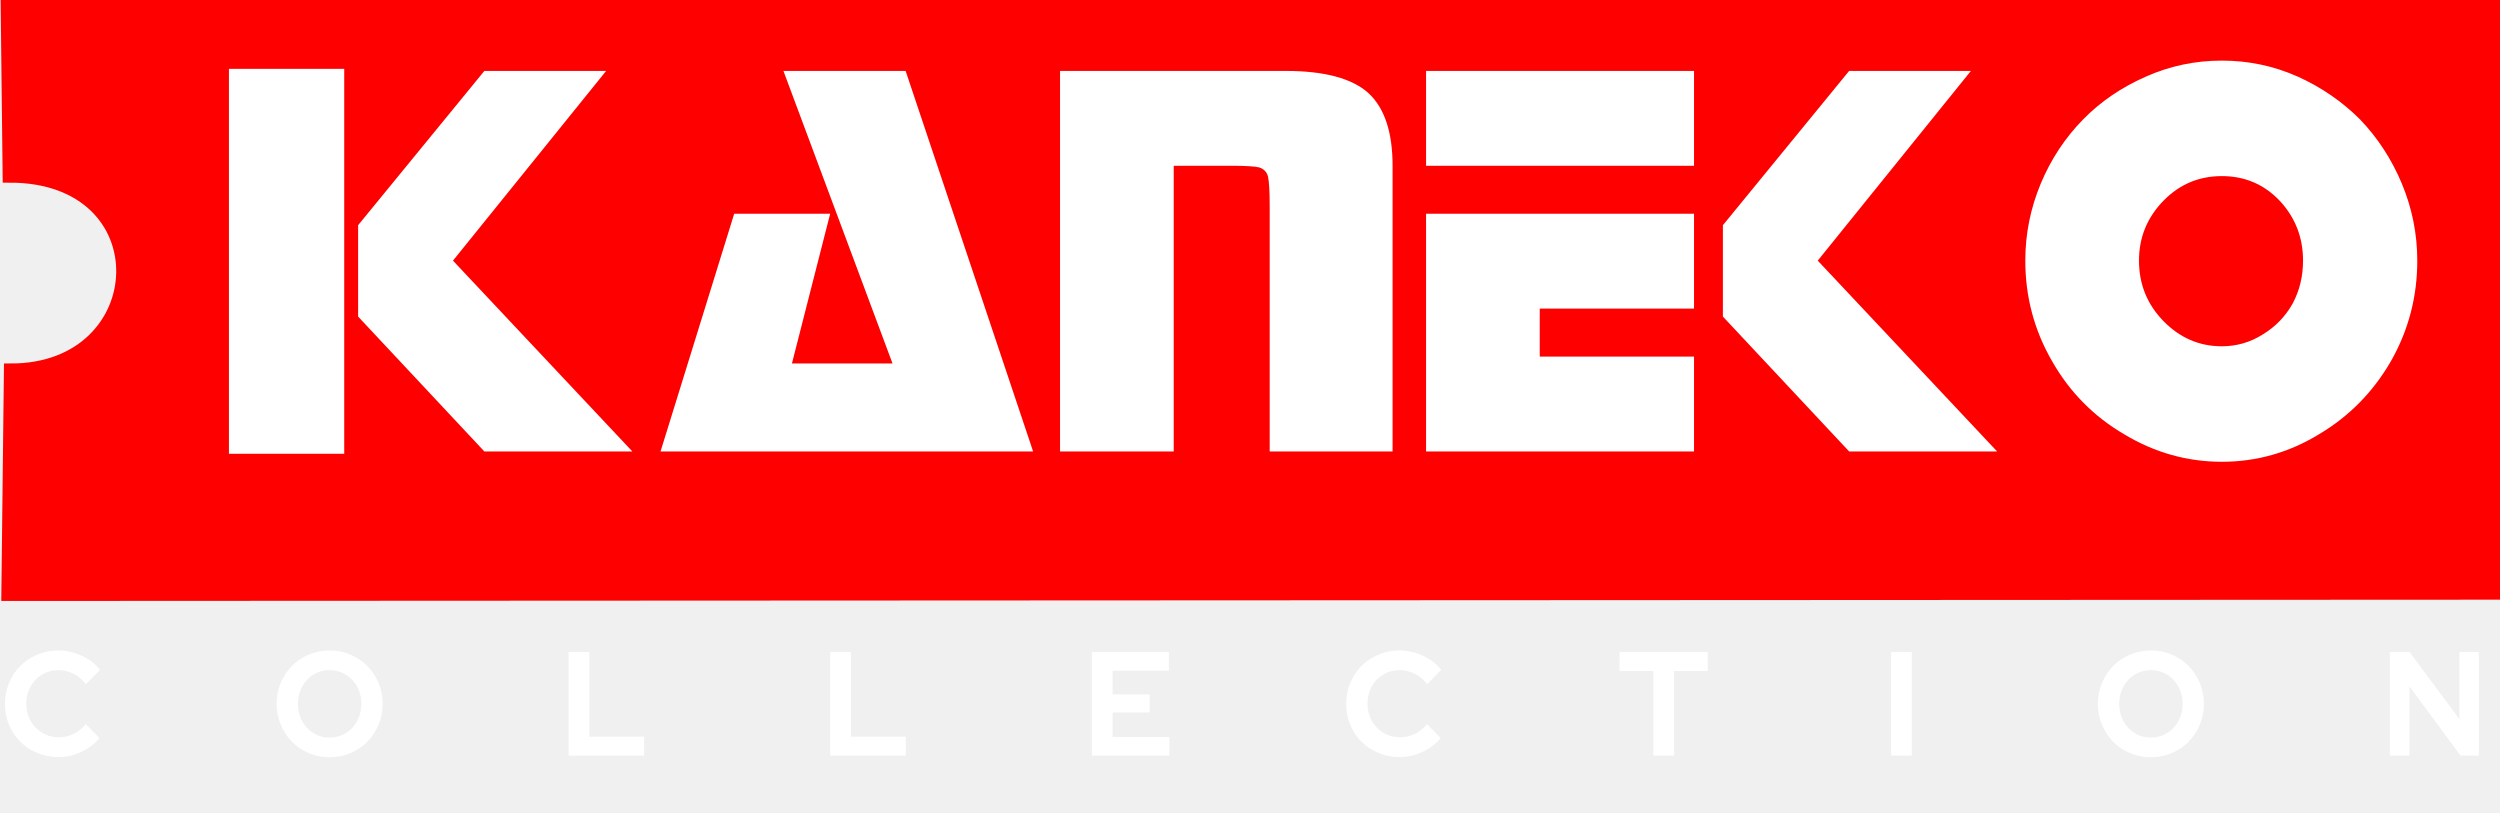
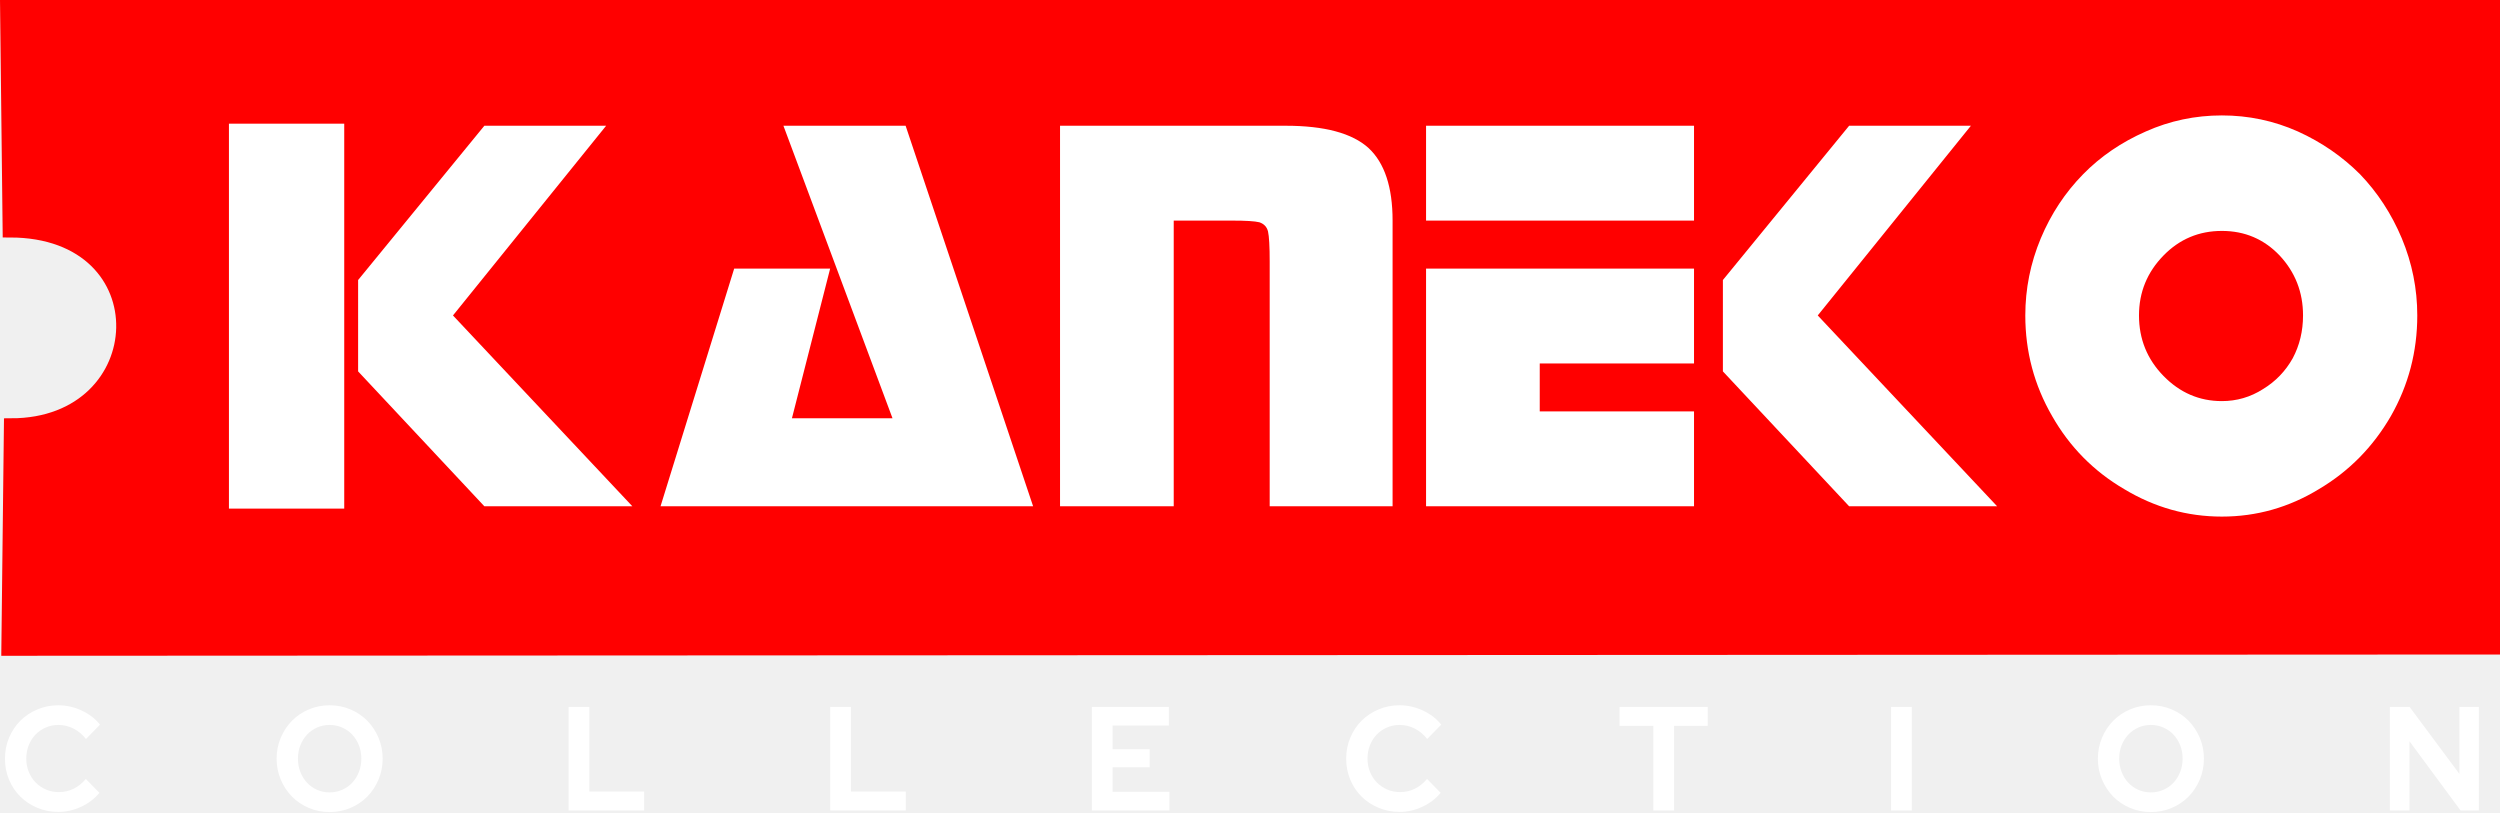
<svg xmlns="http://www.w3.org/2000/svg" height="161.57" width="497.405" viewBox="-109.852 -45.739 394.628 55.425" version="1.1" id="svg18">
  <defs id="defs22" />
-   <path style="fill:#ff0000;fill-rule:evenodd;stroke:#ff0000;stroke-width:2.255" id="path2" d="m -108.309,-54.416 c 24.61,0 23.128,30.802 0.201,30.802 l -0.402,35.229 392.159,-0.201 V -89.645 h -392.36 z" />
-   <g id="g6" style="line-height:125%" transform="matrix(0.5657945,0,0,0.5657945,-114.5669,-578.5653)">
+   <path style="fill:#ff0000;fill-rule:evenodd;stroke:#ff0000;stroke-width:2.255" id="path2" d="m -108.309,-45.762 c 24.61,0 23.128,30.802 0.201,30.802 l -0.402,35.229 392.159,-0.201 V -80.992 h -392.36 z" />
+   <g id="g6" style="line-height:125%" transform="matrix(0.5657945,0,0,0.5657945,-114.5669,-569.9122)">
    <path id="path4" word-spacing="0" letter-spacing="0" font-size="159.402" font-weight="400" d="m 108.246,940.261 35.219,-43.041 h 33.974 l -42.73,52.926 50.046,53.238 h -41.29 l -35.22,-37.632 z M 226.902,897.22 h 34.09 l 35.57,106.164 H 192.616 l 20.548,-66.314 h 26.775 l -10.663,41.757 h 28.058 z m 140.138,0 q 16.267,0 23.116,6.226 6.694,6.227 6.694,20.237 v 79.7 h -34.286 v -68.22 q 0,-6.382 -0.467,-8.445 -0.467,-1.906 -2.413,-2.568 -1.906,-0.467 -7.627,-0.467 H 335.79 v 79.7 H 304.073 V 897.22 Z m 113.908,39.85 v 26.463 h -43.042 v 13.388 h 43.042 v 26.463 H 406.19 V 937.07 Z M 406.19,897.22 h 74.758 v 26.463 H 406.19 Z m 82.814,43.041 35.219,-43.041 h 33.974 l -42.73,52.926 50.046,53.238 h -41.29 l -35.22,-37.632 z m 139.204,-13.698 q -9.574,0 -16.267,6.849 -6.85,7.005 -6.85,16.734 0,9.885 6.85,16.89 6.849,7.005 16.267,7.005 6.226,0 11.48,-3.347 5.254,-3.191 8.29,-8.6 2.879,-5.41 2.879,-11.948 0,-9.729 -6.538,-16.734 -6.538,-6.85 -16.111,-6.85 z m 0,-32.223 q 11.169,0 21.209,4.475 9.885,4.476 17.357,11.948 7.355,7.666 11.636,17.862 4.32,10.352 4.32,21.521 0,15.139 -7.356,28.059 -7.472,12.92 -20.08,20.392 -12.57,7.666 -27.086,7.666 -14.516,0 -27.242,-7.666 -12.764,-7.472 -20.12,-20.392 -7.472,-12.92 -7.472,-28.059 0,-11.169 4.32,-21.52 4.28,-10.197 11.792,-17.863 7.316,-7.472 17.512,-11.948 10.04,-4.475 21.21,-4.475 z" style="font-weight:400;font-size:159.402px;font-family:Stop;-inkscape-font-specification:Stop;letter-spacing:0;word-spacing:0;fill:#ffffff" />
  </g>
-   <path style="fill:#ffffff;stroke:#ffffff;stroke-width:2.255" id="path8" d="m -72.586,-70.123 h 15.944 v 58.506 h -15.944 z" />
-   <path d="m -97.038,36.572 c -1.168,0.546 -2.369,0.818 -3.604,0.818 -1.191,0 -2.301,-0.219 -3.333,-0.655 -1.032,-0.436 -1.923,-1.027 -2.677,-1.774 -0.753,-0.747 -1.345,-1.633 -1.774,-2.661 -0.429,-1.027 -0.643,-2.132 -0.643,-3.315 0,-1.183 0.219,-2.293 0.655,-3.328 0.438,-1.034 1.032,-1.925 1.786,-2.672 0.753,-0.747 1.645,-1.338 2.677,-1.774 1.032,-0.436 2.136,-0.655 3.31,-0.655 1.264,0 2.492,0.277 3.681,0.83 1.191,0.553 2.155,1.295 2.892,2.23 l -2.213,2.264 c -0.557,-0.716 -1.214,-1.264 -1.965,-1.646 -0.753,-0.381 -1.552,-0.572 -2.395,-0.572 -0.708,0 -1.376,0.138 -2,0.41 -0.625,0.272 -1.163,0.645 -1.616,1.12 -0.452,0.475 -0.805,1.035 -1.063,1.682 -0.256,0.645 -0.384,1.35 -0.384,2.113 0,0.747 0.133,1.444 0.395,2.089 0.264,0.647 0.625,1.202 1.086,1.669 0.459,0.468 1.001,0.838 1.627,1.11 0.624,0.272 1.306,0.408 2.043,0.408 0.83,0 1.604,-0.18 2.328,-0.536 0.723,-0.358 1.363,-0.872 1.92,-1.541 l 2.145,2.194 c -0.753,0.919 -1.713,1.65 -2.879,2.194 z m 42.507,0.188 c -1.024,0.436 -2.124,0.653 -3.299,0.653 -1.16,0 -2.252,-0.217 -3.276,-0.653 -1.024,-0.436 -1.909,-1.032 -2.654,-1.787 -0.745,-0.755 -1.337,-1.65 -1.773,-2.685 -0.437,-1.034 -0.656,-2.136 -0.656,-3.302 0,-1.168 0.219,-2.269 0.656,-3.304 0.436,-1.035 1.027,-1.93 1.773,-2.685 0.745,-0.755 1.63,-1.35 2.654,-1.786 1.024,-0.436 2.116,-0.655 3.276,-0.655 1.175,0 2.275,0.219 3.299,0.655 1.024,0.436 1.909,1.031 2.654,1.786 0.745,0.755 1.337,1.65 1.774,2.685 0.436,1.035 0.655,2.136 0.655,3.304 0,1.167 -0.219,2.269 -0.655,3.302 -0.438,1.035 -1.029,1.93 -1.774,2.685 -0.745,0.755 -1.63,1.351 -2.654,1.787 z m -3.299,-2.452 c -0.708,0 -1.366,-0.136 -1.977,-0.408 -0.609,-0.274 -1.137,-0.647 -1.581,-1.121 -0.444,-0.475 -0.794,-1.039 -1.05,-1.693 -0.256,-0.653 -0.384,-1.353 -0.384,-2.1 0,-0.763 0.128,-1.468 0.384,-2.113 0.256,-0.647 0.606,-1.207 1.05,-1.682 0.444,-0.475 0.972,-0.847 1.581,-1.12 0.611,-0.274 1.269,-0.41 1.977,-0.41 0.708,0 1.371,0.136 1.988,0.41 0.617,0.272 1.149,0.645 1.593,1.12 0.444,0.475 0.794,1.035 1.05,1.682 0.256,0.645 0.384,1.35 0.384,2.113 0,0.747 -0.128,1.447 -0.384,2.1 -0.256,0.655 -0.606,1.219 -1.05,1.693 -0.444,0.475 -0.975,0.847 -1.593,1.121 -0.617,0.272 -1.28,0.408 -1.988,0.408 z m 49.658,-0.141 v 2.99 H -20.101 V 20.814 h 3.276 v 13.353 z m 41.298,2.99 V 34.168 H 24.474 V 20.814 h -3.275 v 16.343 z m 41.616,-2.943 v 2.943 H 62.497 V 20.814 h 12.154 v 2.941 h -8.878 v 3.735 h 5.851 v 2.849 h -5.851 v 3.876 z m 36.329,3.176 c 1.235,0 2.435,-0.272 3.604,-0.818 1.167,-0.544 2.128,-1.275 2.879,-2.194 l -2.145,-2.194 c -0.557,0.669 -1.197,1.183 -1.92,1.541 -0.723,0.356 -1.499,0.536 -2.327,0.536 -0.739,0 -1.419,-0.136 -2.045,-0.408 -0.625,-0.272 -1.168,-0.642 -1.627,-1.11 -0.46,-0.467 -0.822,-1.022 -1.084,-1.669 -0.264,-0.645 -0.395,-1.342 -0.395,-2.089 0,-0.763 0.128,-1.468 0.384,-2.113 0.256,-0.647 0.609,-1.207 1.061,-1.682 0.452,-0.475 0.99,-0.847 1.615,-1.12 0.625,-0.272 1.291,-0.41 2,-0.41 0.843,0 1.641,0.191 2.395,0.572 0.753,0.382 1.408,0.93 1.966,1.646 l 2.213,-2.264 c -0.737,-0.935 -1.701,-1.677 -2.891,-2.23 -1.191,-0.553 -2.418,-0.83 -3.683,-0.83 -1.175,0 -2.278,0.219 -3.31,0.655 -1.031,0.436 -1.923,1.027 -2.677,1.774 -0.753,0.747 -1.348,1.638 -1.784,2.672 -0.438,1.035 -0.656,2.145 -0.656,3.328 0,1.183 0.216,2.288 0.645,3.315 0.429,1.027 1.019,1.914 1.773,2.661 0.753,0.747 1.646,1.338 2.677,1.774 1.032,0.436 2.144,0.655 3.333,0.655 z m 43.332,-13.588 v 13.355 h -3.276 V 23.802 h -5.331 v -2.988 h 13.917 v 2.988 z m 37.526,13.355 V 20.814 h -3.276 v 16.343 z m 41.028,-0.397 c -1.024,0.436 -2.124,0.653 -3.299,0.653 -1.159,0 -2.251,-0.217 -3.275,-0.653 -1.024,-0.436 -1.91,-1.032 -2.656,-1.787 -0.745,-0.755 -1.337,-1.65 -1.773,-2.685 -0.438,-1.034 -0.655,-2.136 -0.655,-3.302 0,-1.168 0.217,-2.269 0.655,-3.304 0.436,-1.035 1.027,-1.93 1.773,-2.685 0.745,-0.755 1.632,-1.35 2.656,-1.786 1.024,-0.436 2.116,-0.655 3.275,-0.655 1.175,0 2.275,0.219 3.299,0.655 1.024,0.436 1.909,1.031 2.654,1.786 0.745,0.755 1.337,1.65 1.774,2.685 0.436,1.035 0.655,2.136 0.655,3.304 0,1.167 -0.219,2.269 -0.655,3.302 -0.438,1.035 -1.029,1.93 -1.774,2.685 -0.745,0.755 -1.63,1.351 -2.654,1.787 z m -3.299,-2.452 c -0.708,0 -1.366,-0.136 -1.977,-0.408 -0.609,-0.274 -1.136,-0.647 -1.581,-1.121 -0.444,-0.475 -0.794,-1.039 -1.05,-1.693 -0.256,-0.653 -0.384,-1.353 -0.384,-2.1 0,-0.763 0.128,-1.468 0.384,-2.113 0.256,-0.647 0.606,-1.207 1.05,-1.682 0.446,-0.475 0.972,-0.847 1.581,-1.12 0.611,-0.274 1.269,-0.41 1.977,-0.41 0.708,0 1.371,0.136 1.988,0.41 0.617,0.272 1.149,0.645 1.593,1.12 0.444,0.475 0.796,1.035 1.052,1.682 0.256,0.645 0.384,1.35 0.384,2.113 0,0.747 -0.128,1.447 -0.384,2.1 -0.256,0.655 -0.608,1.219 -1.052,1.693 -0.444,0.475 -0.975,0.847 -1.593,1.121 -0.617,0.272 -1.28,0.408 -1.988,0.408 z m 40.825,-8.079 v 10.928 h -3.095 V 20.814 h 3.118 l 7.862,10.576 V 20.814 h 3.072 v 16.343 h -2.892 z" id="path40" style="clip-rule:evenodd;fill:#ffffff;fill-rule:evenodd;stroke-width:1.62" />
+   <path style="fill:#ffffff;stroke:#ffffff;stroke-width:2.255" id="path8" d="m -72.586,-61.469 h 15.944 v 58.506 h -15.944 z" />
+   <path d="m -97.038,45.225 c -1.168,0.546 -2.369,0.818 -3.604,0.818 -1.191,0 -2.301,-0.219 -3.333,-0.655 -1.032,-0.436 -1.923,-1.027 -2.677,-1.774 -0.753,-0.747 -1.345,-1.633 -1.774,-2.661 -0.429,-1.027 -0.643,-2.132 -0.643,-3.315 0,-1.183 0.219,-2.293 0.655,-3.328 0.438,-1.034 1.032,-1.925 1.786,-2.672 0.753,-0.747 1.645,-1.338 2.677,-1.774 1.032,-0.436 2.136,-0.655 3.31,-0.655 1.264,0 2.492,0.277 3.681,0.83 1.191,0.553 2.155,1.295 2.892,2.23 l -2.213,2.264 c -0.557,-0.716 -1.214,-1.264 -1.965,-1.646 -0.753,-0.381 -1.552,-0.572 -2.395,-0.572 -0.708,0 -1.376,0.138 -2,0.41 -0.625,0.272 -1.163,0.645 -1.616,1.12 -0.452,0.475 -0.805,1.035 -1.063,1.682 -0.256,0.645 -0.384,1.35 -0.384,2.113 0,0.747 0.133,1.444 0.395,2.089 0.264,0.647 0.625,1.202 1.086,1.669 0.459,0.468 1.001,0.838 1.627,1.11 0.624,0.272 1.306,0.408 2.043,0.408 0.83,0 1.604,-0.18 2.328,-0.536 0.723,-0.358 1.363,-0.872 1.92,-1.541 l 2.145,2.194 c -0.753,0.919 -1.713,1.65 -2.879,2.194 z m 42.507,0.188 c -1.024,0.436 -2.124,0.653 -3.299,0.653 -1.16,0 -2.252,-0.217 -3.276,-0.653 -1.024,-0.436 -1.909,-1.032 -2.654,-1.787 -0.745,-0.755 -1.337,-1.65 -1.773,-2.685 -0.437,-1.034 -0.656,-2.136 -0.656,-3.302 0,-1.168 0.219,-2.269 0.656,-3.304 0.436,-1.035 1.027,-1.93 1.773,-2.685 0.745,-0.755 1.63,-1.35 2.654,-1.786 1.024,-0.436 2.116,-0.655 3.276,-0.655 1.175,0 2.275,0.219 3.299,0.655 1.024,0.436 1.909,1.031 2.654,1.786 0.745,0.755 1.337,1.65 1.774,2.685 0.436,1.035 0.655,2.136 0.655,3.304 0,1.167 -0.219,2.269 -0.655,3.302 -0.438,1.035 -1.029,1.93 -1.774,2.685 -0.745,0.755 -1.63,1.351 -2.654,1.787 z m -3.299,-2.452 c -0.708,0 -1.366,-0.136 -1.977,-0.408 -0.609,-0.274 -1.137,-0.647 -1.581,-1.121 -0.444,-0.475 -0.794,-1.039 -1.05,-1.693 -0.256,-0.653 -0.384,-1.353 -0.384,-2.1 0,-0.763 0.128,-1.468 0.384,-2.113 0.256,-0.647 0.606,-1.207 1.05,-1.682 0.444,-0.475 0.972,-0.847 1.581,-1.12 0.611,-0.274 1.269,-0.41 1.977,-0.41 0.708,0 1.371,0.136 1.988,0.41 0.617,0.272 1.149,0.645 1.593,1.12 0.444,0.475 0.794,1.035 1.05,1.682 0.256,0.645 0.384,1.35 0.384,2.113 0,0.747 -0.128,1.447 -0.384,2.1 -0.256,0.655 -0.606,1.219 -1.05,1.693 -0.444,0.475 -0.975,0.847 -1.593,1.121 -0.617,0.272 -1.28,0.408 -1.988,0.408 z m 49.658,-0.141 v 2.99 H -20.101 V 29.467 h 3.276 V 42.821 Z M 33.126,45.81 V 42.821 H 24.474 V 29.467 h -3.275 v 16.343 z m 41.616,-2.943 v 2.943 H 62.497 V 29.467 h 12.154 v 2.941 h -8.878 v 3.735 h 5.851 v 2.849 h -5.851 v 3.876 z m 36.329,3.176 c 1.235,0 2.435,-0.272 3.604,-0.818 1.167,-0.544 2.128,-1.275 2.879,-2.194 l -2.145,-2.194 c -0.557,0.669 -1.197,1.183 -1.92,1.541 -0.723,0.356 -1.499,0.536 -2.327,0.536 -0.739,0 -1.419,-0.136 -2.045,-0.408 -0.625,-0.272 -1.168,-0.642 -1.627,-1.11 -0.46,-0.467 -0.822,-1.022 -1.084,-1.669 -0.264,-0.645 -0.395,-1.342 -0.395,-2.089 0,-0.763 0.128,-1.468 0.384,-2.113 0.256,-0.647 0.609,-1.207 1.061,-1.682 0.452,-0.475 0.99,-0.847 1.615,-1.12 0.625,-0.272 1.291,-0.41 2,-0.41 0.843,0 1.641,0.191 2.395,0.572 0.753,0.382 1.408,0.93 1.966,1.646 l 2.213,-2.264 c -0.737,-0.935 -1.701,-1.677 -2.891,-2.23 -1.191,-0.553 -2.418,-0.83 -3.683,-0.83 -1.175,0 -2.278,0.219 -3.31,0.655 -1.031,0.436 -1.923,1.027 -2.677,1.774 -0.753,0.747 -1.348,1.638 -1.784,2.672 -0.438,1.035 -0.656,2.145 -0.656,3.328 0,1.183 0.216,2.288 0.645,3.315 0.429,1.027 1.019,1.914 1.773,2.661 0.753,0.747 1.646,1.338 2.677,1.774 1.032,0.436 2.144,0.655 3.333,0.655 z m 43.332,-13.588 v 13.355 h -3.276 V 32.455 h -5.331 v -2.988 h 13.917 v 2.988 z m 37.526,13.355 V 29.467 h -3.276 v 16.343 z m 41.028,-0.397 c -1.024,0.436 -2.124,0.653 -3.299,0.653 -1.159,0 -2.251,-0.217 -3.275,-0.653 -1.024,-0.436 -1.91,-1.032 -2.656,-1.787 -0.745,-0.755 -1.337,-1.65 -1.773,-2.685 -0.438,-1.034 -0.655,-2.136 -0.655,-3.302 0,-1.168 0.217,-2.269 0.655,-3.304 0.436,-1.035 1.027,-1.93 1.773,-2.685 0.745,-0.755 1.632,-1.35 2.656,-1.786 1.024,-0.436 2.116,-0.655 3.275,-0.655 1.175,0 2.275,0.219 3.299,0.655 1.024,0.436 1.909,1.031 2.654,1.786 0.745,0.755 1.337,1.65 1.774,2.685 0.436,1.035 0.655,2.136 0.655,3.304 0,1.167 -0.219,2.269 -0.655,3.302 -0.438,1.035 -1.029,1.93 -1.774,2.685 -0.745,0.755 -1.63,1.351 -2.654,1.787 z m -3.299,-2.452 c -0.708,0 -1.366,-0.136 -1.977,-0.408 -0.609,-0.274 -1.136,-0.647 -1.581,-1.121 -0.444,-0.475 -0.794,-1.039 -1.05,-1.693 -0.256,-0.653 -0.384,-1.353 -0.384,-2.1 0,-0.763 0.128,-1.468 0.384,-2.113 0.256,-0.647 0.606,-1.207 1.05,-1.682 0.446,-0.475 0.972,-0.847 1.581,-1.12 0.611,-0.274 1.269,-0.41 1.977,-0.41 0.708,0 1.371,0.136 1.988,0.41 0.617,0.272 1.149,0.645 1.593,1.12 0.444,0.475 0.796,1.035 1.052,1.682 0.256,0.645 0.384,1.35 0.384,2.113 0,0.747 -0.128,1.447 -0.384,2.1 -0.256,0.655 -0.608,1.219 -1.052,1.693 -0.444,0.475 -0.975,0.847 -1.593,1.121 -0.617,0.272 -1.28,0.408 -1.988,0.408 z m 40.825,-8.079 v 10.928 h -3.095 V 29.467 h 3.118 l 7.862,10.576 V 29.467 h 3.072 v 16.343 h -2.892 z" id="path40" style="clip-rule:evenodd;fill:#ffffff;fill-rule:evenodd;stroke-width:1.62" />
</svg>
